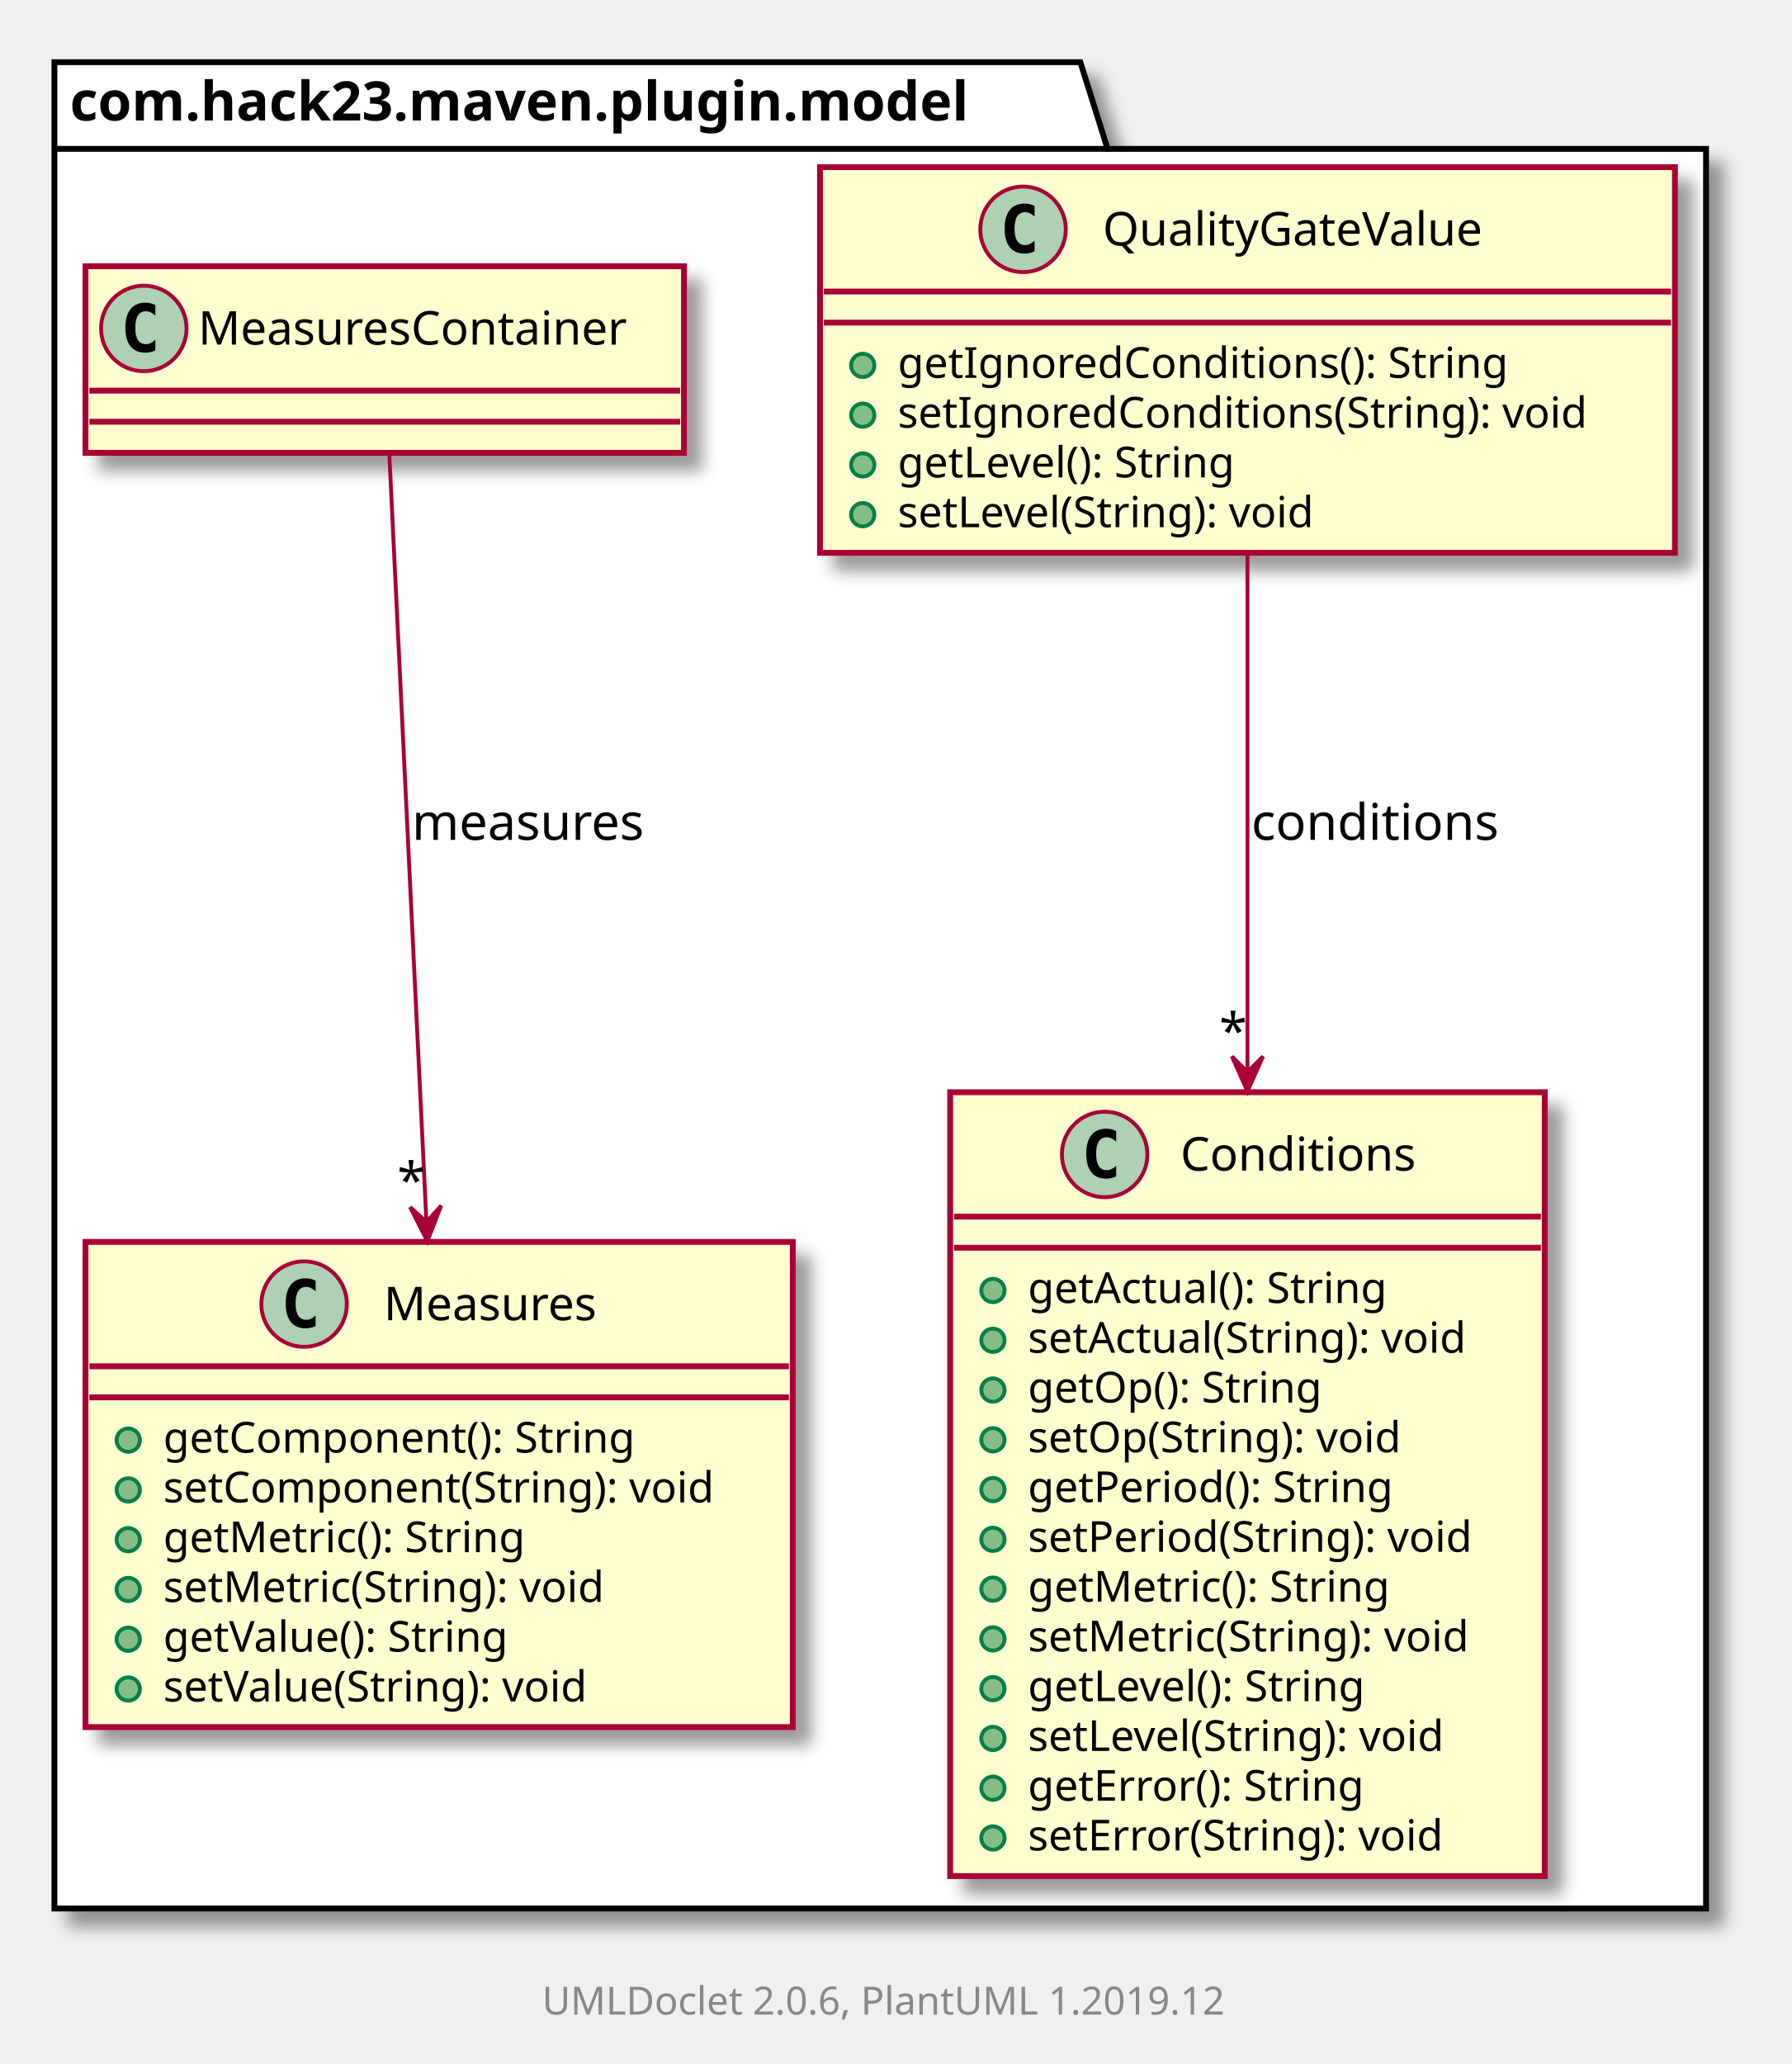
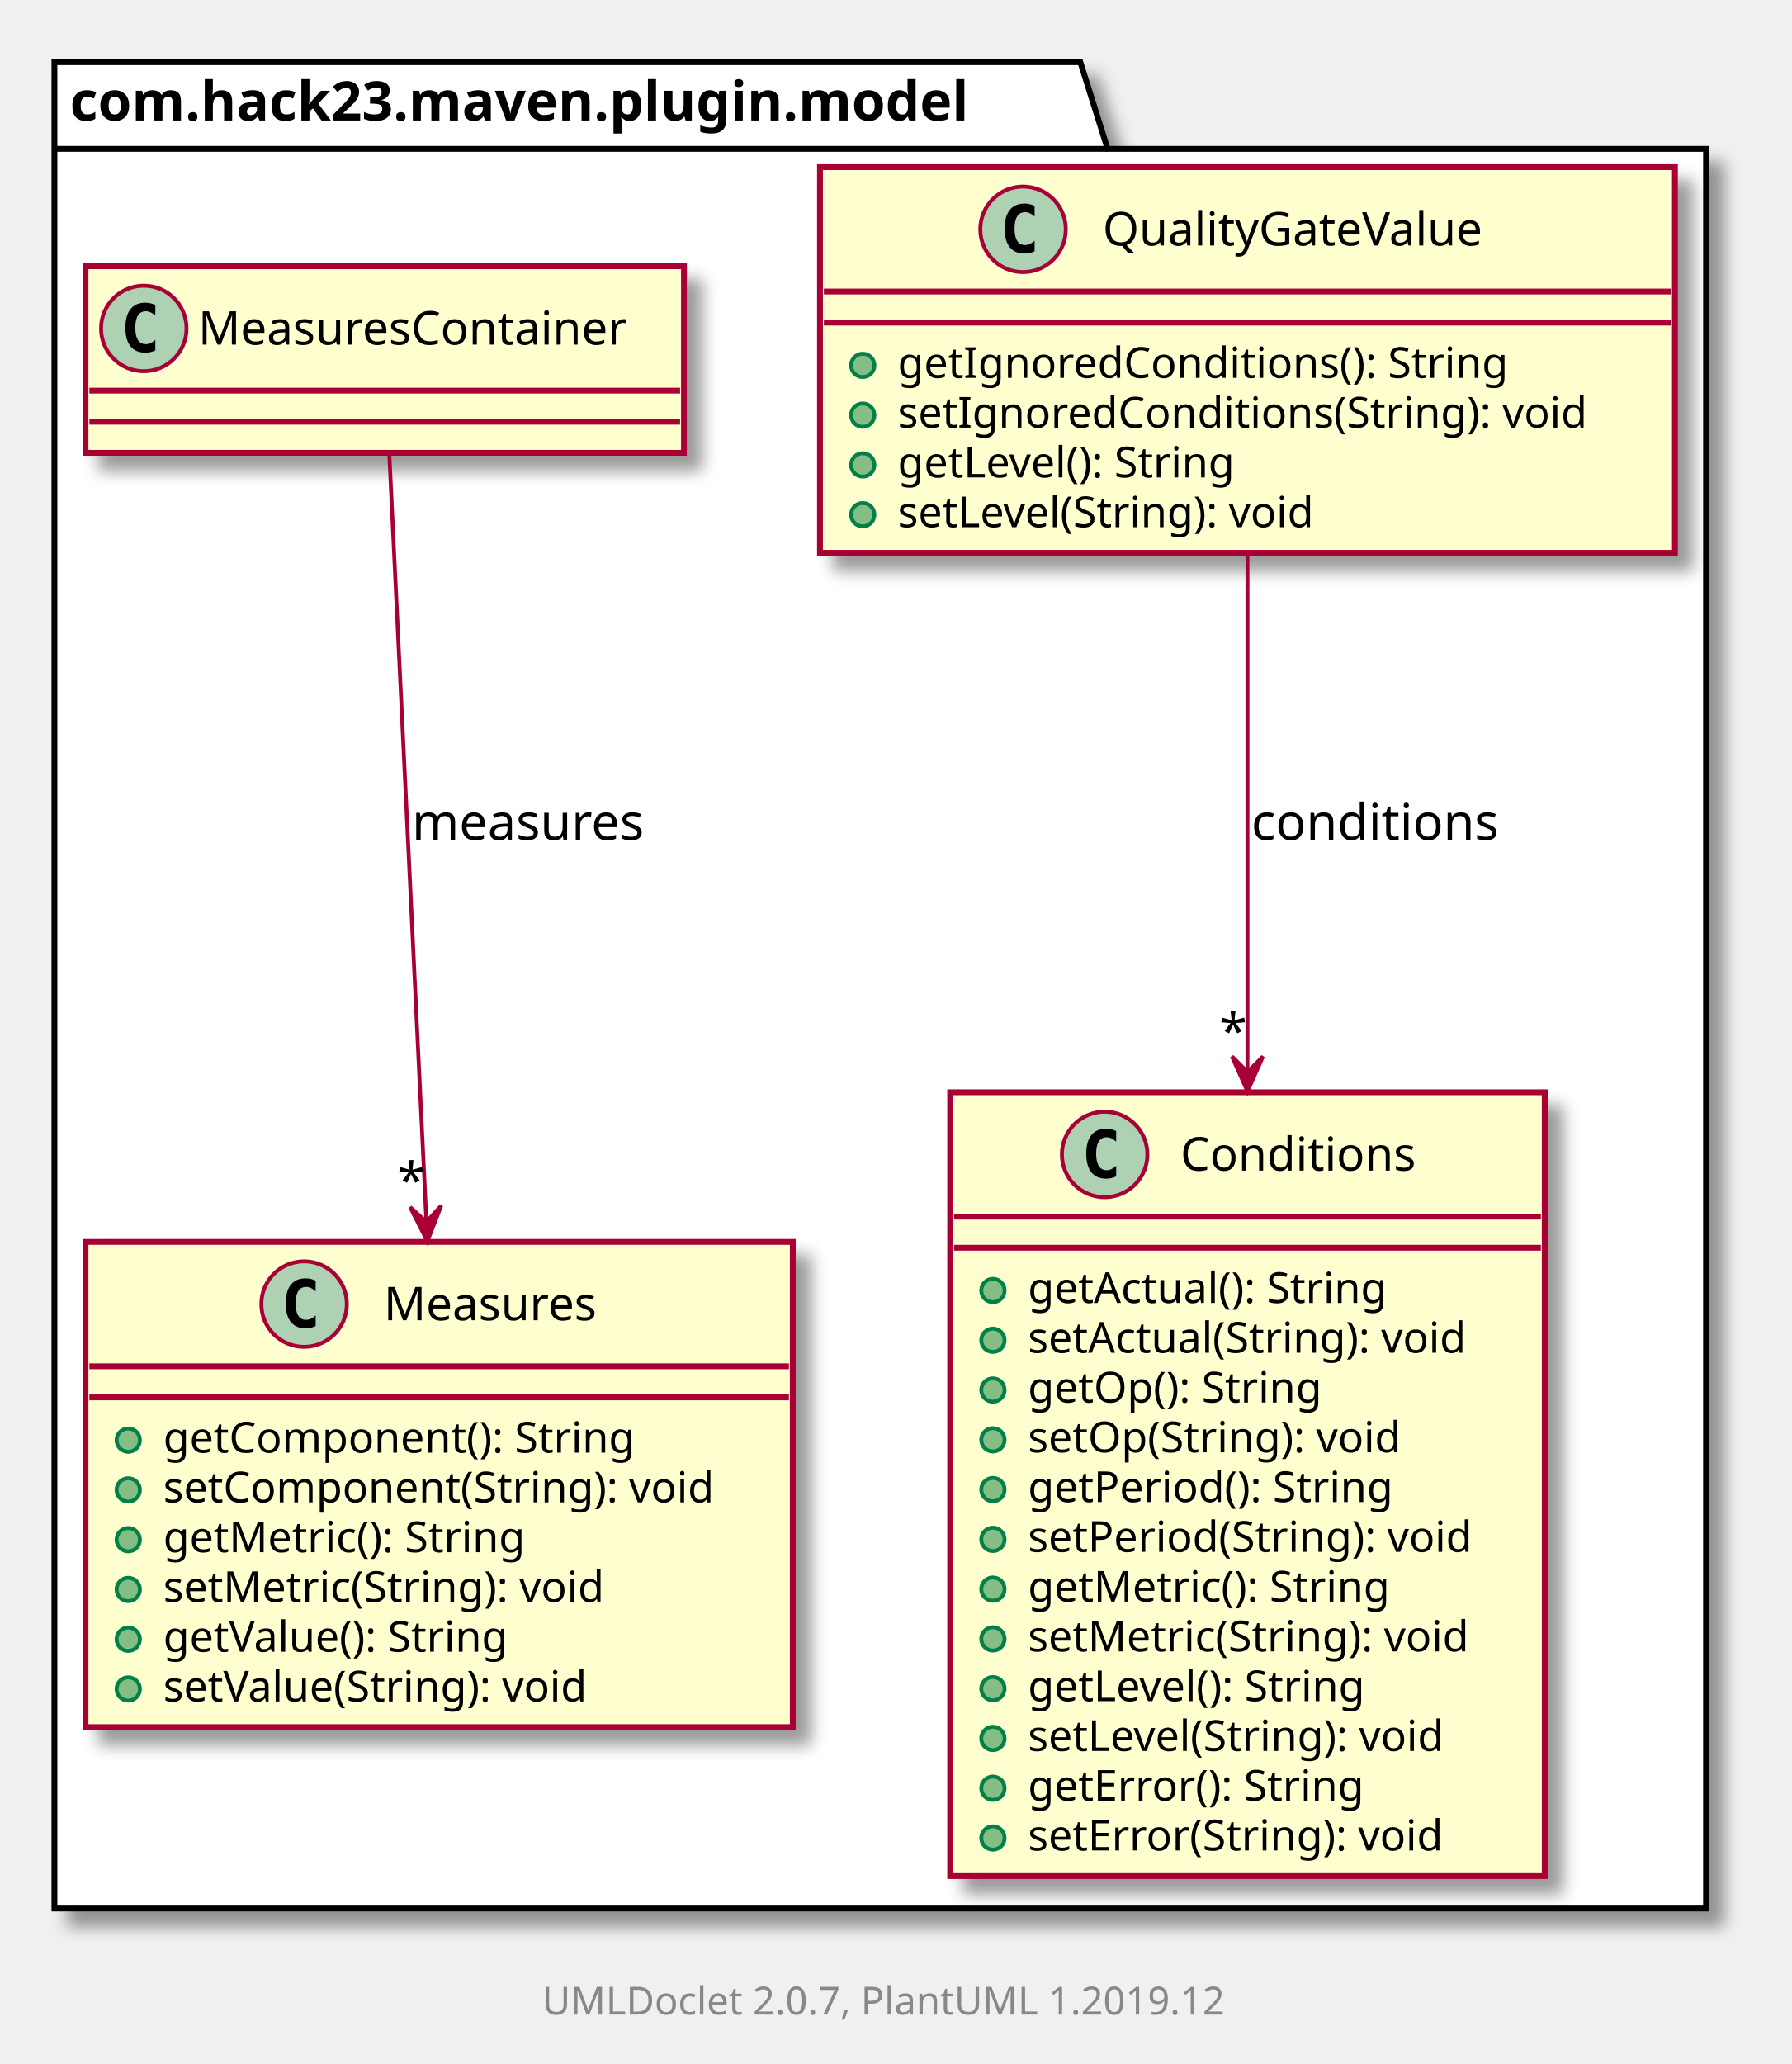
<svg xmlns="http://www.w3.org/2000/svg" xmlns:xlink="http://www.w3.org/1999/xlink" contentScriptType="application/ecmascript" contentStyleType="text/css" height="531px" preserveAspectRatio="none" style="width:461px;height:531px;" version="1.1" viewBox="0 0 461 531" width="461px" zoomAndPan="magnify">
  <defs>
-     <filter height="300%" id="f121prd726nldr" width="300%" x="-1" y="-1">
+     <filter height="300%" id="f1uu14fzlf2nds" width="300%" x="-1" y="-1">
      <feGaussianBlur result="blurOut" stdDeviation="2.0" />
      <feColorMatrix in="blurOut" result="blurOut2" type="matrix" values="0 0 0 0 0 0 0 0 0 0 0 0 0 0 0 0 0 0 .4 0" />
      <feOffset dx="4.0" dy="4.0" in="blurOut2" result="blurOut3" />
      <feBlend in="SourceGraphic" in2="blurOut3" mode="normal" />
    </filter>
  </defs>
  <g>
-     <polygon fill="#FFFFFF" filter="url(#f121prd726nldr)" points="14,16,278,16,285,38.297,439,38.297,439,491,14,491,14,16" style="stroke: #000000; stroke-width: 1.5;" />
+     <polygon fill="#FFFFFF" filter="url(#f1uu14fzlf2nds)" points="14,16,278,16,285,38.297,439,38.297,439,491,14,491,14,16" style="stroke: #000000; stroke-width: 1.5;" />
    <line style="stroke: #000000; stroke-width: 1.5;" x1="14" x2="285" y1="38.297" y2="38.297" />
    <text fill="#000000" font-family="sans-serif" font-size="14" font-weight="bold" lengthAdjust="spacingAndGlyphs" textLength="258" x="18" y="30.995">com.hack23.maven.plugin.model</text>
    <a href="Conditions.html" target="_top" title="Conditions.html" xlink:actuate="onRequest" xlink:href="Conditions.html" xlink:show="new" xlink:title="Conditions.html" xlink:type="simple">
-       <rect fill="#FEFECE" filter="url(#f121prd726nldr)" height="201.656" id="com.hack23.maven.plugin.model.Conditions" style="stroke: #A80036; stroke-width: 1.5;" width="153" x="244.5" y="281" />
+       <rect fill="#FEFECE" filter="url(#f1uu14fzlf2nds)" height="201.656" id="com.hack23.maven.plugin.model.Conditions" style="stroke: #A80036; stroke-width: 1.5;" width="153" x="244.5" y="281" />
      <ellipse cx="284.25" cy="297" fill="#ADD1B2" rx="11" ry="11" style="stroke: #A80036; stroke-width: 1.0;" />
      <path d="M287.219,302.641 Q286.641,302.938 286,303.078 Q285.359,303.234 284.656,303.234 Q282.156,303.234 280.828,301.594 Q279.516,299.938 279.516,296.812 Q279.516,293.688 280.828,292.031 Q282.156,290.375 284.656,290.375 Q285.359,290.375 286,290.531 Q286.656,290.688 287.219,290.984 L287.219,293.703 Q286.594,293.125 286,292.859 Q285.406,292.578 284.781,292.578 Q283.438,292.578 282.75,293.656 Q282.062,294.719 282.062,296.812 Q282.062,298.906 282.75,299.984 Q283.438,301.047 284.781,301.047 Q285.406,301.047 286,300.781 Q286.594,300.5 287.219,299.922 L287.219,302.641 Z " />
      <text fill="#000000" font-family="sans-serif" font-size="12" lengthAdjust="spacingAndGlyphs" textLength="66" x="303.75" y="301.154">Conditions</text>
      <line style="stroke: #A80036; stroke-width: 1.5;" x1="245.5" x2="396.5" y1="313" y2="313" />
      <line style="stroke: #A80036; stroke-width: 1.5;" x1="245.5" x2="396.5" y1="321" y2="321" />
      <ellipse cx="255.5" cy="332" fill="#84BE84" rx="3" ry="3" style="stroke: #038048; stroke-width: 1.0;" />
      <text fill="#000000" font-family="sans-serif" font-size="11" lengthAdjust="spacingAndGlyphs" textLength="102" x="264.5" y="335.21">getActual(): String</text>
      <ellipse cx="255.5" cy="344.805" fill="#84BE84" rx="3" ry="3" style="stroke: #038048; stroke-width: 1.0;" />
      <text fill="#000000" font-family="sans-serif" font-size="11" lengthAdjust="spacingAndGlyphs" textLength="125" x="264.5" y="348.015">setActual(String): void</text>
      <ellipse cx="255.5" cy="357.609" fill="#84BE84" rx="3" ry="3" style="stroke: #038048; stroke-width: 1.0;" />
      <text fill="#000000" font-family="sans-serif" font-size="11" lengthAdjust="spacingAndGlyphs" textLength="84" x="264.5" y="360.82">getOp(): String</text>
      <ellipse cx="255.5" cy="370.414" fill="#84BE84" rx="3" ry="3" style="stroke: #038048; stroke-width: 1.0;" />
      <text fill="#000000" font-family="sans-serif" font-size="11" lengthAdjust="spacingAndGlyphs" textLength="107" x="264.5" y="373.625">setOp(String): void</text>
      <ellipse cx="255.5" cy="383.219" fill="#84BE84" rx="3" ry="3" style="stroke: #038048; stroke-width: 1.0;" />
      <text fill="#000000" font-family="sans-serif" font-size="11" lengthAdjust="spacingAndGlyphs" textLength="104" x="264.5" y="386.429">getPeriod(): String</text>
      <ellipse cx="255.5" cy="396.023" fill="#84BE84" rx="3" ry="3" style="stroke: #038048; stroke-width: 1.0;" />
      <text fill="#000000" font-family="sans-serif" font-size="11" lengthAdjust="spacingAndGlyphs" textLength="127" x="264.5" y="399.234">setPeriod(String): void</text>
      <ellipse cx="255.5" cy="408.828" fill="#84BE84" rx="3" ry="3" style="stroke: #038048; stroke-width: 1.0;" />
      <text fill="#000000" font-family="sans-serif" font-size="11" lengthAdjust="spacingAndGlyphs" textLength="102" x="264.5" y="412.039">getMetric(): String</text>
      <ellipse cx="255.5" cy="421.633" fill="#84BE84" rx="3" ry="3" style="stroke: #038048; stroke-width: 1.0;" />
      <text fill="#000000" font-family="sans-serif" font-size="11" lengthAdjust="spacingAndGlyphs" textLength="125" x="264.5" y="424.843">setMetric(String): void</text>
      <ellipse cx="255.5" cy="434.438" fill="#84BE84" rx="3" ry="3" style="stroke: #038048; stroke-width: 1.0;" />
      <text fill="#000000" font-family="sans-serif" font-size="11" lengthAdjust="spacingAndGlyphs" textLength="97" x="264.5" y="437.648">getLevel(): String</text>
      <ellipse cx="255.5" cy="447.242" fill="#84BE84" rx="3" ry="3" style="stroke: #038048; stroke-width: 1.0;" />
      <text fill="#000000" font-family="sans-serif" font-size="11" lengthAdjust="spacingAndGlyphs" textLength="120" x="264.5" y="450.453">setLevel(String): void</text>
      <ellipse cx="255.5" cy="460.047" fill="#84BE84" rx="3" ry="3" style="stroke: #038048; stroke-width: 1.0;" />
      <text fill="#000000" font-family="sans-serif" font-size="11" lengthAdjust="spacingAndGlyphs" textLength="97" x="264.5" y="463.257">getError(): String</text>
      <ellipse cx="255.5" cy="472.852" fill="#84BE84" rx="3" ry="3" style="stroke: #038048; stroke-width: 1.0;" />
      <text fill="#000000" font-family="sans-serif" font-size="11" lengthAdjust="spacingAndGlyphs" textLength="120" x="264.5" y="476.062">setError(String): void</text>
    </a>
    <a href="QualityGateValue.html" target="_top" title="QualityGateValue.html" xlink:actuate="onRequest" xlink:href="QualityGateValue.html" xlink:show="new" xlink:title="QualityGateValue.html" xlink:type="simple">
-       <rect fill="#FEFECE" filter="url(#f121prd726nldr)" height="99.219" id="com.hack23.maven.plugin.model.QualityGateValue" style="stroke: #A80036; stroke-width: 1.5;" width="220" x="211" y="43" />
+       <rect fill="#FEFECE" filter="url(#f1uu14fzlf2nds)" height="99.219" id="com.hack23.maven.plugin.model.QualityGateValue" style="stroke: #A80036; stroke-width: 1.5;" width="220" x="211" y="43" />
      <ellipse cx="263.25" cy="59" fill="#ADD1B2" rx="11" ry="11" style="stroke: #A80036; stroke-width: 1.0;" />
      <path d="M266.219,64.641 Q265.641,64.938 265,65.078 Q264.359,65.234 263.656,65.234 Q261.156,65.234 259.828,63.594 Q258.516,61.938 258.516,58.812 Q258.516,55.688 259.828,54.031 Q261.156,52.375 263.656,52.375 Q264.359,52.375 265,52.531 Q265.656,52.688 266.219,52.984 L266.219,55.703 Q265.594,55.125 265,54.859 Q264.406,54.578 263.781,54.578 Q262.438,54.578 261.75,55.656 Q261.062,56.719 261.062,58.812 Q261.062,60.906 261.75,61.984 Q262.438,63.047 263.781,63.047 Q264.406,63.047 265,62.781 Q265.594,62.5 266.219,61.922 L266.219,64.641 Z " />
      <text fill="#000000" font-family="sans-serif" font-size="12" lengthAdjust="spacingAndGlyphs" textLength="107" x="283.75" y="63.154">QualityGateValue</text>
      <line style="stroke: #A80036; stroke-width: 1.5;" x1="212" x2="430" y1="75" y2="75" />
      <line style="stroke: #A80036; stroke-width: 1.5;" x1="212" x2="430" y1="83" y2="83" />
      <ellipse cx="222" cy="94" fill="#84BE84" rx="3" ry="3" style="stroke: #038048; stroke-width: 1.0;" />
      <text fill="#000000" font-family="sans-serif" font-size="11" lengthAdjust="spacingAndGlyphs" textLength="171" x="231" y="97.21">getIgnoredConditions(): String</text>
      <ellipse cx="222" cy="106.805" fill="#84BE84" rx="3" ry="3" style="stroke: #038048; stroke-width: 1.0;" />
      <text fill="#000000" font-family="sans-serif" font-size="11" lengthAdjust="spacingAndGlyphs" textLength="194" x="231" y="110.015">setIgnoredConditions(String): void</text>
      <ellipse cx="222" cy="119.609" fill="#84BE84" rx="3" ry="3" style="stroke: #038048; stroke-width: 1.0;" />
      <text fill="#000000" font-family="sans-serif" font-size="11" lengthAdjust="spacingAndGlyphs" textLength="97" x="231" y="122.82">getLevel(): String</text>
      <ellipse cx="222" cy="132.414" fill="#84BE84" rx="3" ry="3" style="stroke: #038048; stroke-width: 1.0;" />
      <text fill="#000000" font-family="sans-serif" font-size="11" lengthAdjust="spacingAndGlyphs" textLength="120" x="231" y="135.625">setLevel(String): void</text>
    </a>
    <a href="Measures.html" target="_top" title="Measures.html" xlink:actuate="onRequest" xlink:href="Measures.html" xlink:show="new" xlink:title="Measures.html" xlink:type="simple">
-       <rect fill="#FEFECE" filter="url(#f121prd726nldr)" height="124.828" id="com.hack23.maven.plugin.model.Measures" style="stroke: #A80036; stroke-width: 1.5;" width="182" x="22" y="319.5" />
+       <rect fill="#FEFECE" filter="url(#f1uu14fzlf2nds)" height="124.828" id="com.hack23.maven.plugin.model.Measures" style="stroke: #A80036; stroke-width: 1.5;" width="182" x="22" y="319.5" />
      <ellipse cx="78.25" cy="335.5" fill="#ADD1B2" rx="11" ry="11" style="stroke: #A80036; stroke-width: 1.0;" />
      <path d="M81.219,341.141 Q80.641,341.438 80,341.578 Q79.359,341.734 78.656,341.734 Q76.156,341.734 74.828,340.094 Q73.516,338.438 73.516,335.312 Q73.516,332.188 74.828,330.531 Q76.156,328.875 78.656,328.875 Q79.359,328.875 80,329.031 Q80.656,329.188 81.219,329.484 L81.219,332.203 Q80.594,331.625 80,331.359 Q79.406,331.078 78.781,331.078 Q77.438,331.078 76.75,332.156 Q76.062,333.219 76.062,335.312 Q76.062,337.406 76.75,338.484 Q77.438,339.547 78.781,339.547 Q79.406,339.547 80,339.281 Q80.594,339 81.219,338.422 L81.219,341.141 Z " />
      <text fill="#000000" font-family="sans-serif" font-size="12" lengthAdjust="spacingAndGlyphs" textLength="61" x="98.75" y="339.654">Measures</text>
      <line style="stroke: #A80036; stroke-width: 1.5;" x1="23" x2="203" y1="351.5" y2="351.5" />
      <line style="stroke: #A80036; stroke-width: 1.5;" x1="23" x2="203" y1="359.5" y2="359.5" />
      <ellipse cx="33" cy="370.5" fill="#84BE84" rx="3" ry="3" style="stroke: #038048; stroke-width: 1.0;" />
      <text fill="#000000" font-family="sans-serif" font-size="11" lengthAdjust="spacingAndGlyphs" textLength="133" x="42" y="373.71">getComponent(): String</text>
      <ellipse cx="33" cy="383.305" fill="#84BE84" rx="3" ry="3" style="stroke: #038048; stroke-width: 1.0;" />
      <text fill="#000000" font-family="sans-serif" font-size="11" lengthAdjust="spacingAndGlyphs" textLength="156" x="42" y="386.515">setComponent(String): void</text>
      <ellipse cx="33" cy="396.109" fill="#84BE84" rx="3" ry="3" style="stroke: #038048; stroke-width: 1.0;" />
      <text fill="#000000" font-family="sans-serif" font-size="11" lengthAdjust="spacingAndGlyphs" textLength="102" x="42" y="399.32">getMetric(): String</text>
      <ellipse cx="33" cy="408.914" fill="#84BE84" rx="3" ry="3" style="stroke: #038048; stroke-width: 1.0;" />
      <text fill="#000000" font-family="sans-serif" font-size="11" lengthAdjust="spacingAndGlyphs" textLength="125" x="42" y="412.125">setMetric(String): void</text>
      <ellipse cx="33" cy="421.719" fill="#84BE84" rx="3" ry="3" style="stroke: #038048; stroke-width: 1.0;" />
      <text fill="#000000" font-family="sans-serif" font-size="11" lengthAdjust="spacingAndGlyphs" textLength="99" x="42" y="424.929">getValue(): String</text>
      <ellipse cx="33" cy="434.523" fill="#84BE84" rx="3" ry="3" style="stroke: #038048; stroke-width: 1.0;" />
      <text fill="#000000" font-family="sans-serif" font-size="11" lengthAdjust="spacingAndGlyphs" textLength="122" x="42" y="437.734">setValue(String): void</text>
    </a>
    <a href="MeasuresContainer.html" target="_top" title="MeasuresContainer.html" xlink:actuate="onRequest" xlink:href="MeasuresContainer.html" xlink:show="new" xlink:title="MeasuresContainer.html" xlink:type="simple">
-       <rect fill="#FEFECE" filter="url(#f121prd726nldr)" height="48" id="com.hack23.maven.plugin.model.MeasuresContainer" style="stroke: #A80036; stroke-width: 1.5;" width="154" x="22" y="68.5" />
+       <rect fill="#FEFECE" filter="url(#f1uu14fzlf2nds)" height="48" id="com.hack23.maven.plugin.model.MeasuresContainer" style="stroke: #A80036; stroke-width: 1.5;" width="154" x="22" y="68.5" />
      <ellipse cx="37" cy="84.5" fill="#ADD1B2" rx="11" ry="11" style="stroke: #A80036; stroke-width: 1.0;" />
      <path d="M39.969,90.141 Q39.391,90.438 38.75,90.578 Q38.109,90.734 37.406,90.734 Q34.906,90.734 33.578,89.094 Q32.266,87.438 32.266,84.312 Q32.266,81.188 33.578,79.531 Q34.906,77.875 37.406,77.875 Q38.109,77.875 38.75,78.031 Q39.406,78.188 39.969,78.484 L39.969,81.203 Q39.344,80.625 38.75,80.359 Q38.156,80.078 37.531,80.078 Q36.188,80.078 35.5,81.156 Q34.812,82.219 34.812,84.312 Q34.812,86.406 35.5,87.484 Q36.188,88.547 37.531,88.547 Q38.156,88.547 38.75,88.281 Q39.344,88 39.969,87.422 L39.969,90.141 Z " />
      <text fill="#000000" font-family="sans-serif" font-size="12" lengthAdjust="spacingAndGlyphs" textLength="122" x="51" y="88.654">MeasuresContainer</text>
      <line style="stroke: #A80036; stroke-width: 1.5;" x1="23" x2="175" y1="100.5" y2="100.5" />
      <line style="stroke: #A80036; stroke-width: 1.5;" x1="23" x2="175" y1="108.5" y2="108.5" />
    </a>
    <path d="M321,142.267 C321,178.848 321,229.92 321,275.529 " fill="none" id="com.hack23.maven.plugin.model.QualityGateValue-&gt;com.hack23.maven.plugin.model.Conditions" style="stroke: #A80036; stroke-width: 1.0;" />
    <polygon fill="#A80036" points="321,280.777,325,271.777,321,275.777,317,271.777,321,280.777" style="stroke: #A80036; stroke-width: 1.0;" />
    <text fill="#000000" font-family="sans-serif" font-size="13" lengthAdjust="spacingAndGlyphs" textLength="65" x="322" y="216.067">conditions</text>
    <text fill="#000000" font-family="sans-serif" font-size="13" lengthAdjust="spacingAndGlyphs" textLength="7" x="313.743" y="269.877">*</text>
    <path d="M100.17,116.685 C102.247,159.643 106.65,250.692 109.715,314.073 " fill="none" id="com.hack23.maven.plugin.model.MeasuresContainer-&gt;com.hack23.maven.plugin.model.Measures" style="stroke: #A80036; stroke-width: 1.0;" />
    <polygon fill="#A80036" points="109.97,319.351,113.531,310.169,109.729,314.357,105.54,310.555,109.97,319.351" style="stroke: #A80036; stroke-width: 1.0;" />
    <text fill="#000000" font-family="sans-serif" font-size="13" lengthAdjust="spacingAndGlyphs" textLength="64" x="106" y="216.067">measures</text>
    <text fill="#000000" font-family="sans-serif" font-size="13" lengthAdjust="spacingAndGlyphs" textLength="7" x="102.215" y="308.325">*</text>
-     <text fill="#888888" font-family="sans-serif" font-size="10" lengthAdjust="spacingAndGlyphs" textLength="186" x="139.5" y="518.282">UMLDoclet 2.0.6, PlantUML 1.2019.12</text>
+     <text fill="#888888" font-family="sans-serif" font-size="10" lengthAdjust="spacingAndGlyphs" textLength="186" x="139.5" y="518.282">UMLDoclet 2.0.7, PlantUML 1.2019.12</text>
  </g>
</svg>
